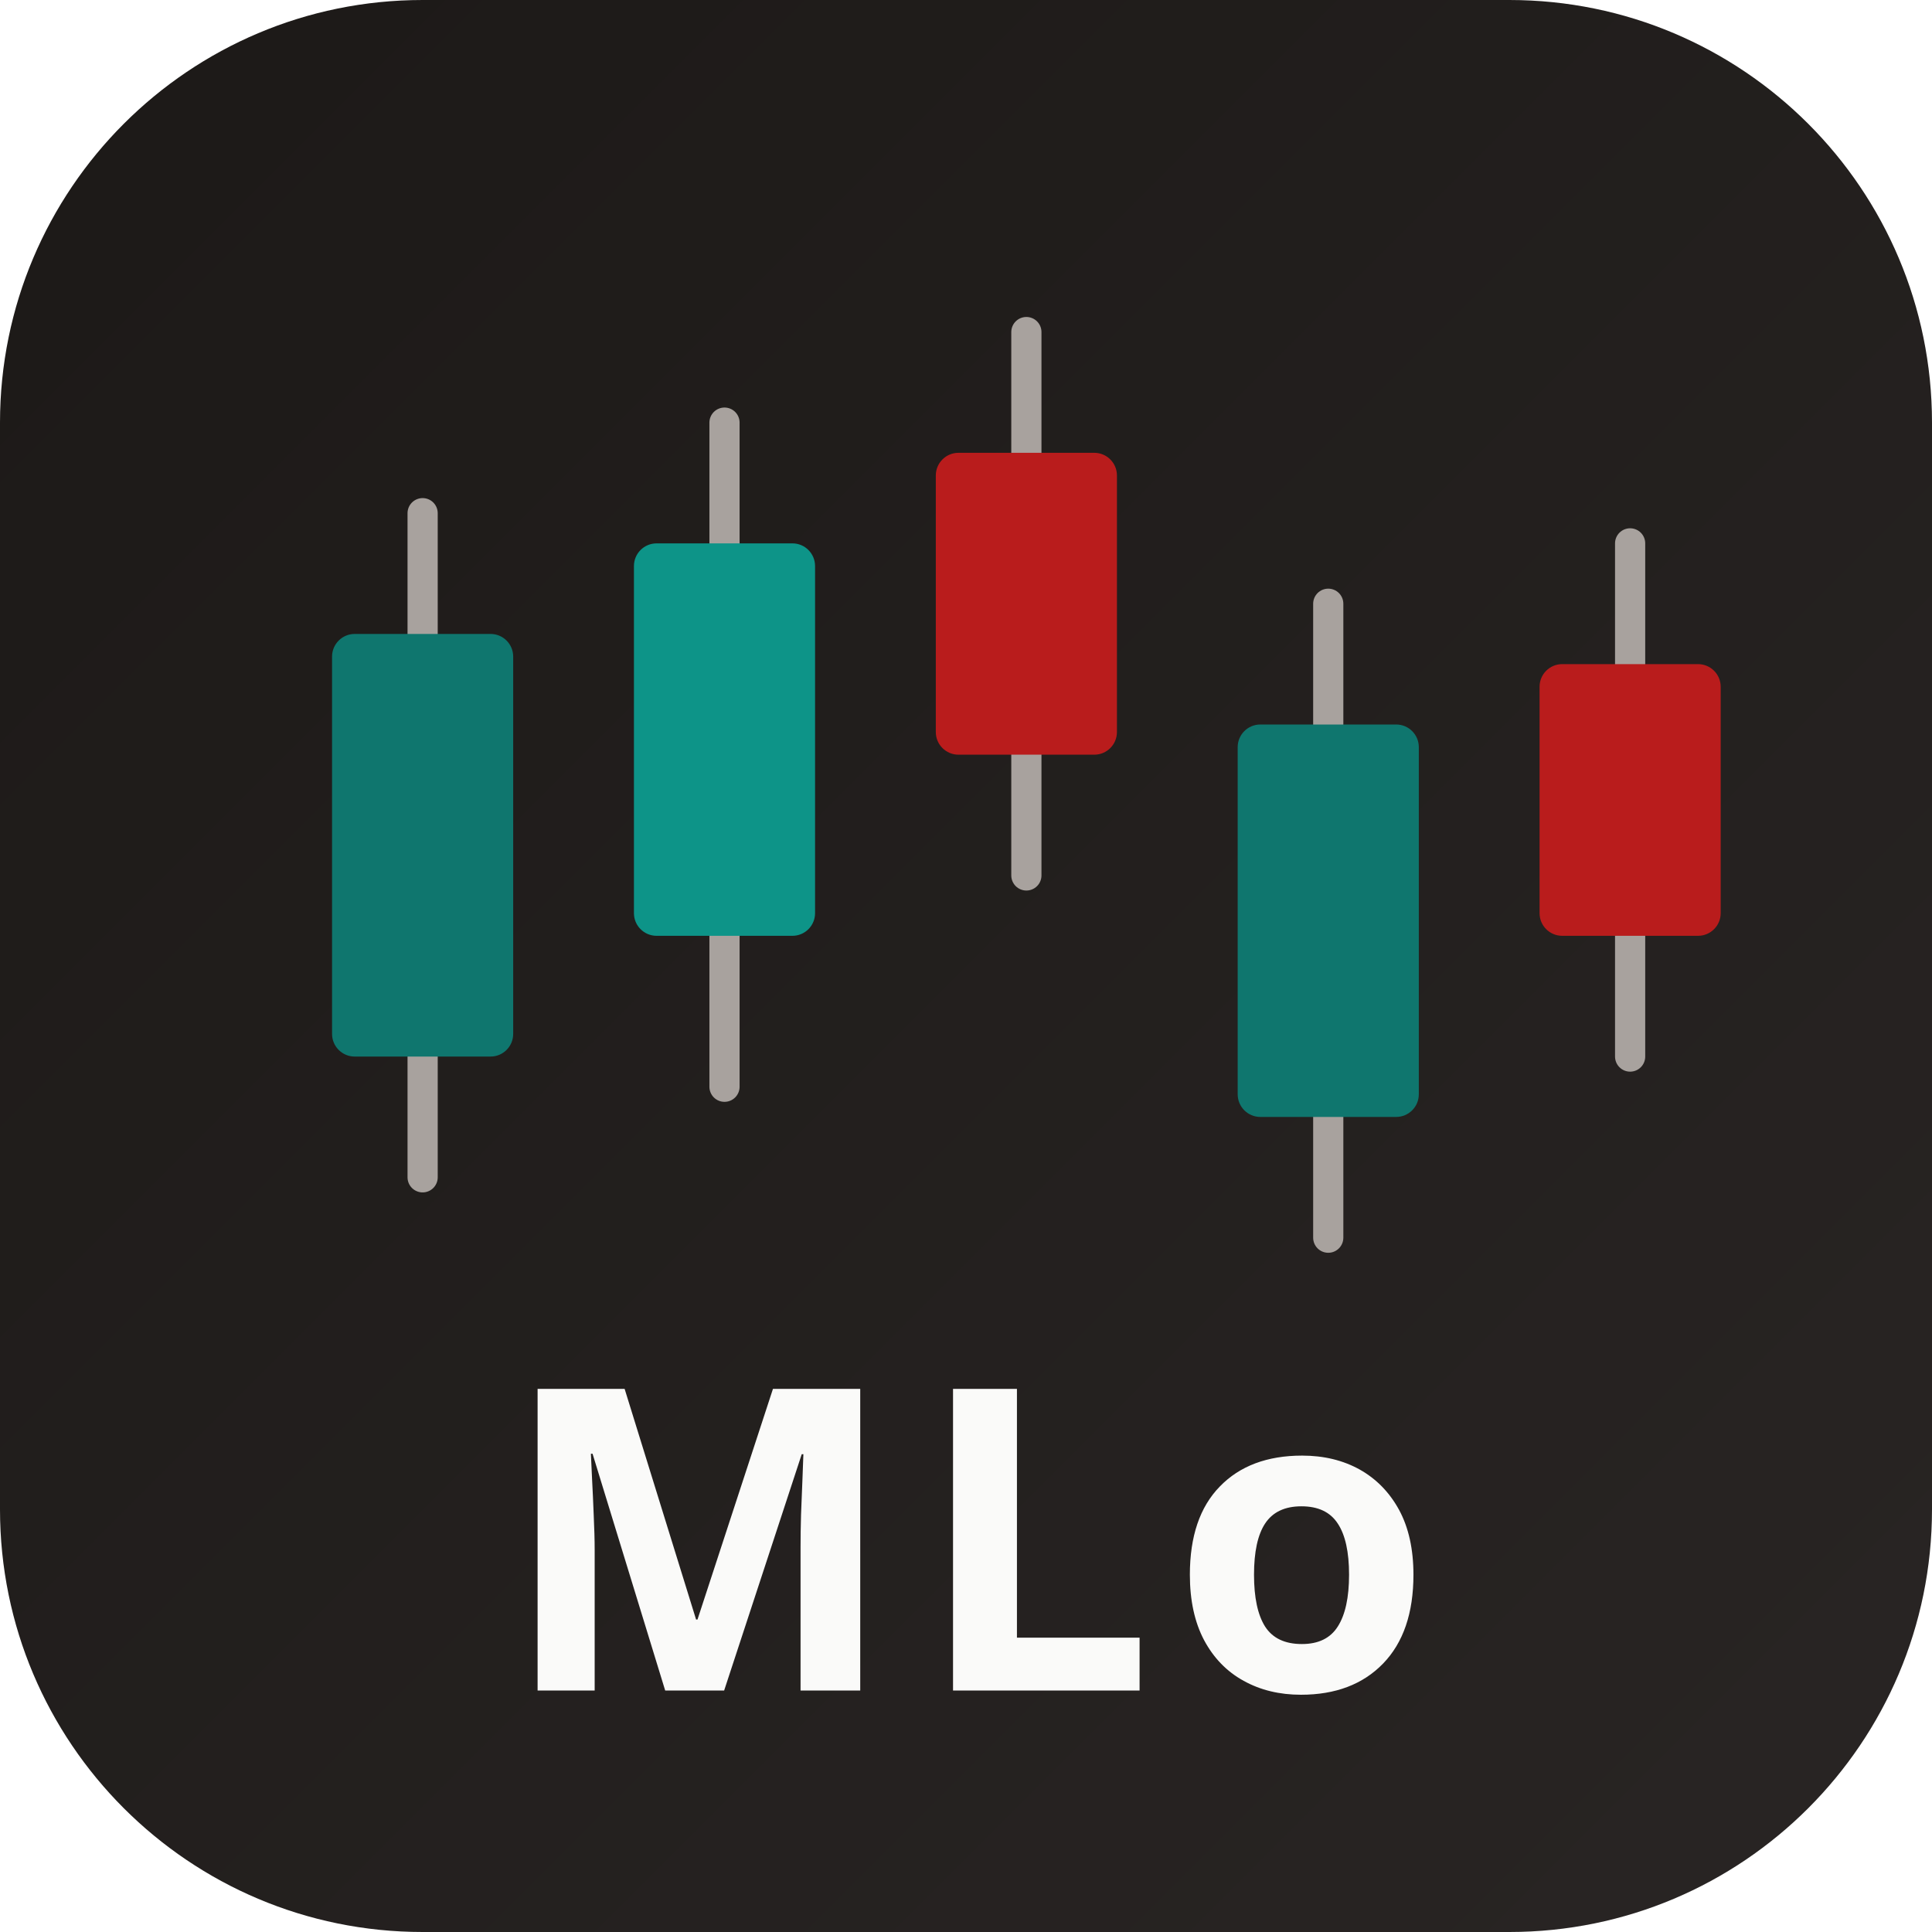
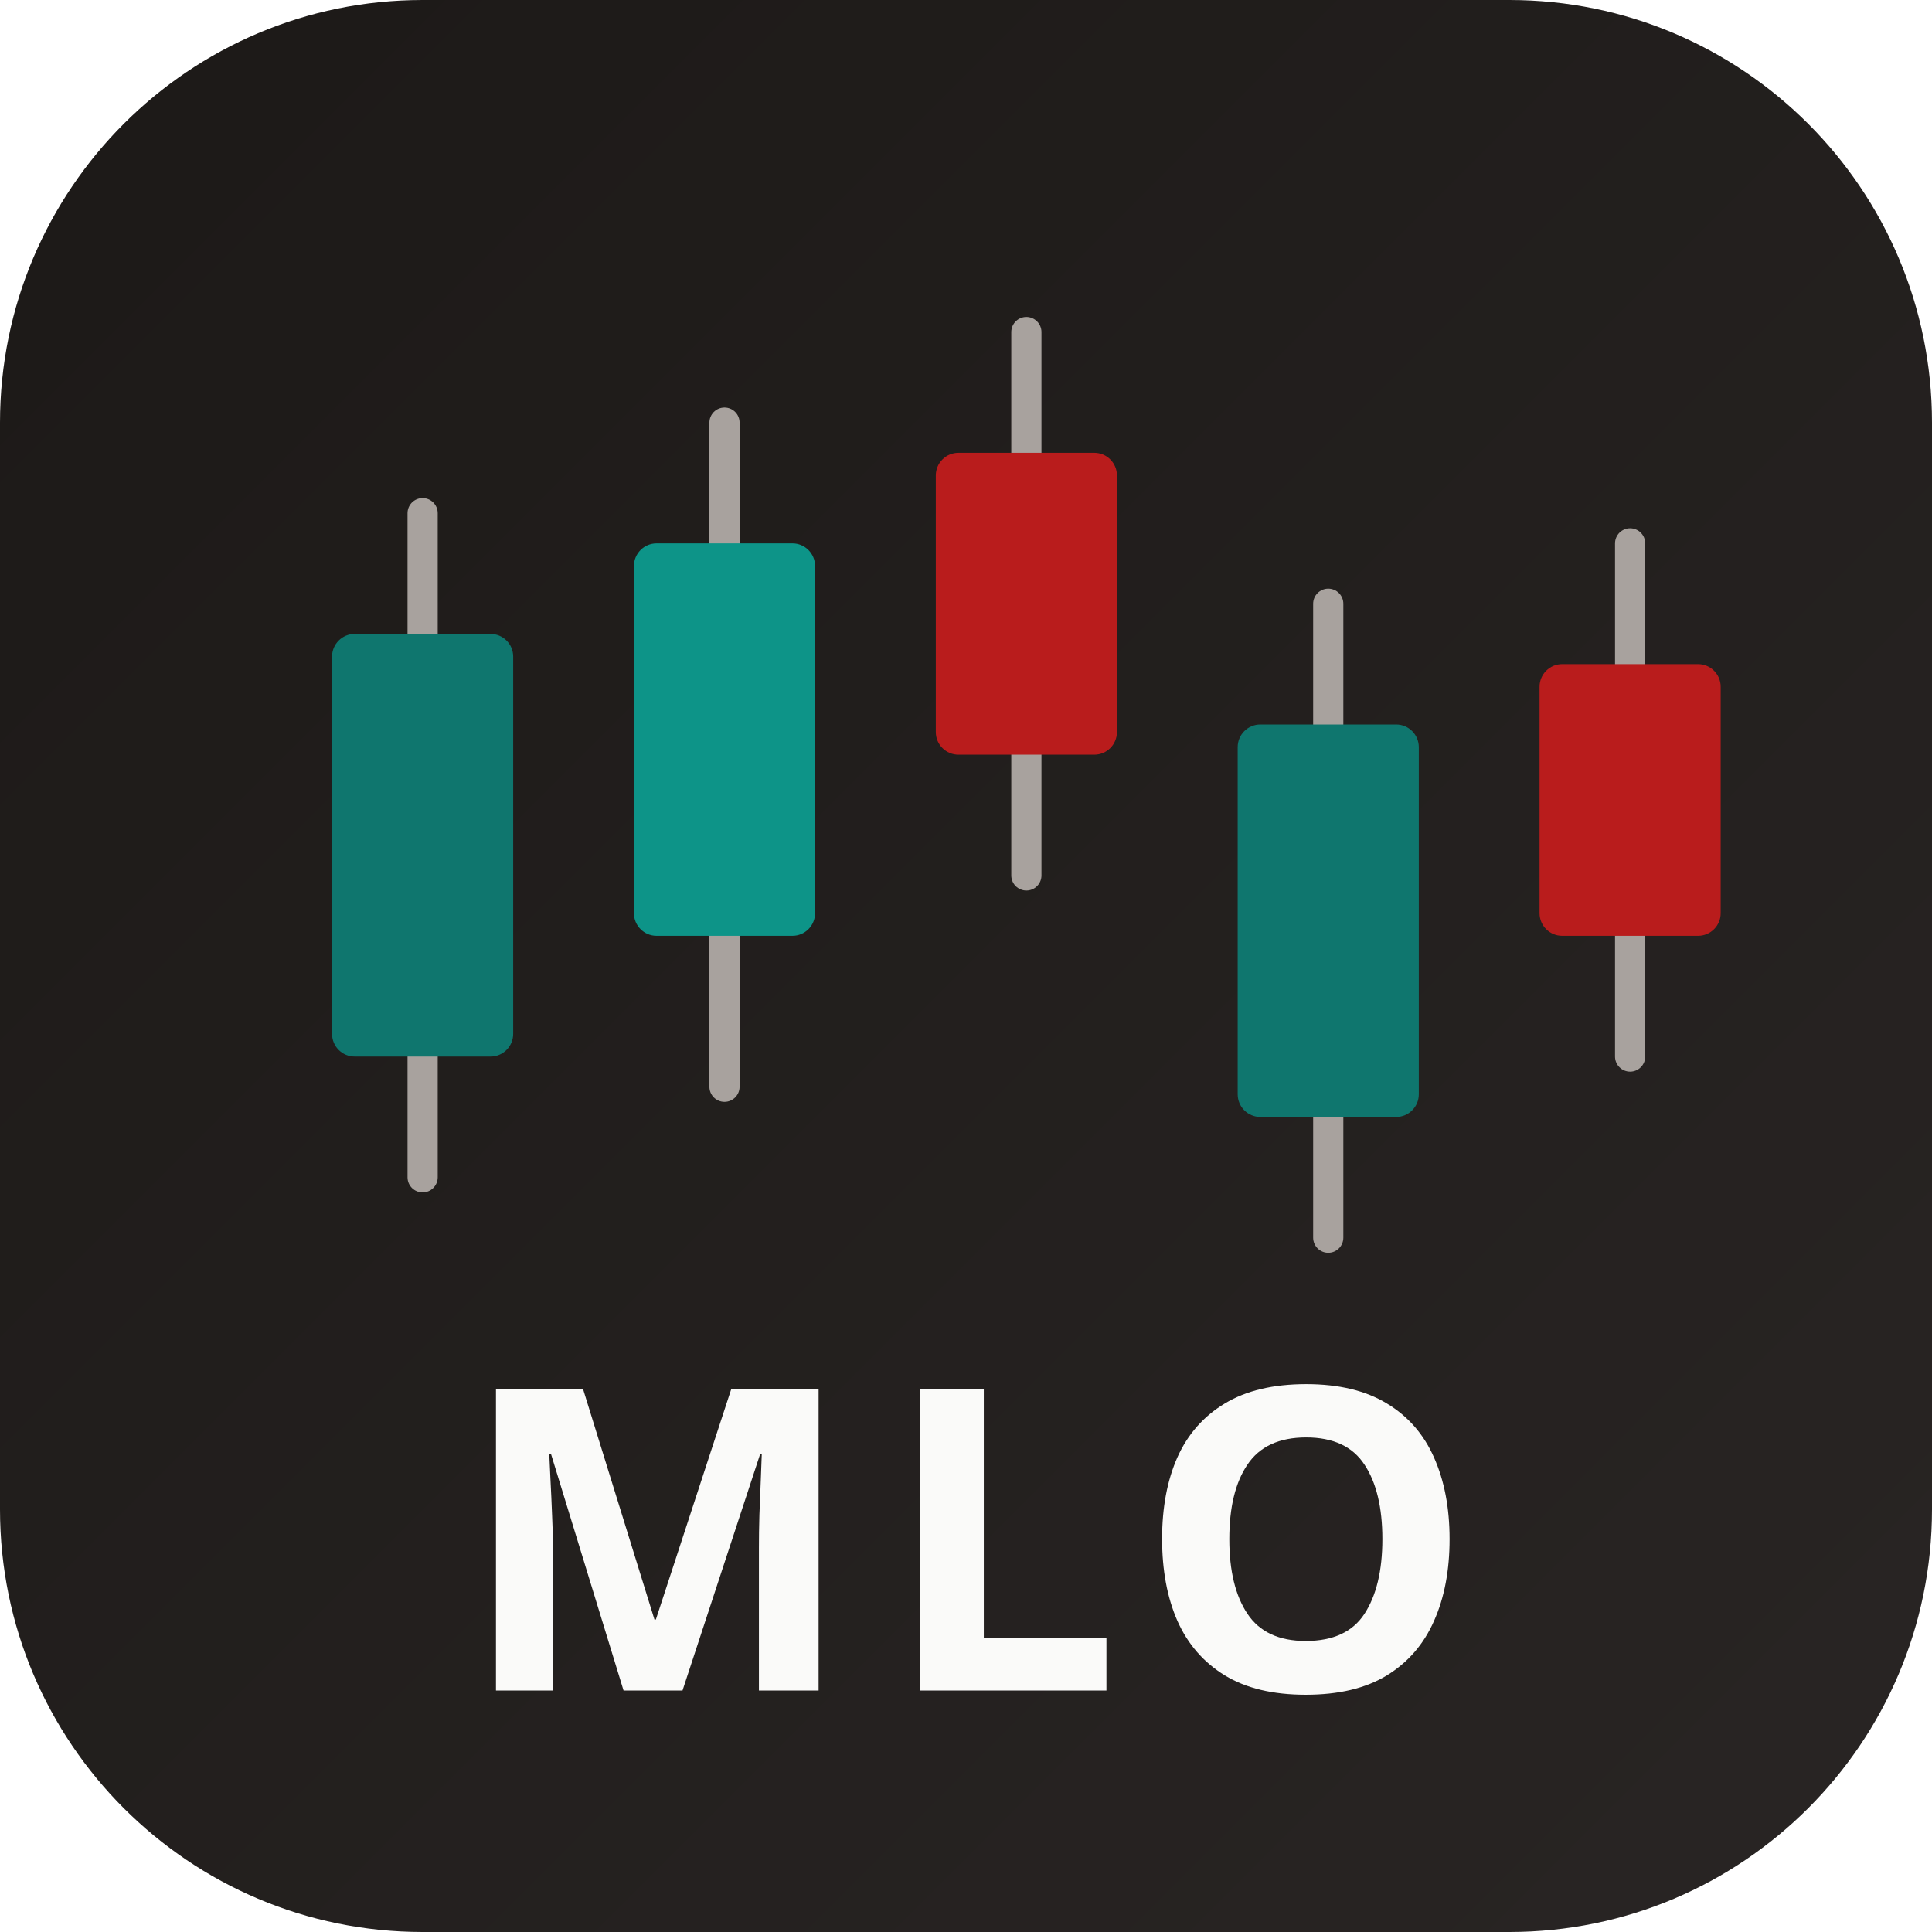
- <svg xmlns="http://www.w3.org/2000/svg" viewBox="0 0 128 128" role="img" aria-label="MLo">
+ <svg xmlns="http://www.w3.org/2000/svg" viewBox="0 0 128 128" role="img" aria-label="MLO">
  <defs>
    <linearGradient id="bg" x1="0" y1="0" x2="128" y2="128" gradientUnits="userSpaceOnUse">
      <stop stop-color="#1c1917" />
      <stop offset="1" stop-color="#292524" />
    </linearGradient>
  </defs>
  <rect width="128" height="128" rx="28" fill="url(#bg)" />
  <g stroke-linecap="round">
    <line x1="28" y1="34" x2="28" y2="78" stroke="#a8a29e" stroke-width="2" />
    <rect x="22" y="42" width="12" height="28" rx="1.5" fill="#0f766e" />
    <line x1="48" y1="28" x2="48" y2="72" stroke="#a8a29e" stroke-width="2" />
    <rect x="42" y="36" width="12" height="26" rx="1.5" fill="#0d9488" />
    <line x1="68" y1="22" x2="68" y2="58" stroke="#a8a29e" stroke-width="2" />
    <rect x="62" y="30" width="12" height="20" rx="1.5" fill="#b91c1c" />
    <line x1="88" y1="40" x2="88" y2="82" stroke="#a8a29e" stroke-width="2" />
    <rect x="82" y="48" width="12" height="26" rx="1.5" fill="#0f766e" />
    <line x1="108" y1="36" x2="108" y2="70" stroke="#a8a29e" stroke-width="2" />
    <rect x="102" y="44" width="12" height="18" rx="1.5" fill="#b91c1c" />
  </g>
-   <text x="64" y="112" text-anchor="middle" font-family="ui-sans-serif, system-ui, Segoe UI, sans-serif" font-size="28" font-weight="700" letter-spacing="0.04em" fill="#fafaf9">MLo</text>
+   <text x="64" y="112" text-anchor="middle" font-family="ui-sans-serif, system-ui, Segoe UI, sans-serif" font-size="28" font-weight="700" letter-spacing="0.06em" fill="#fafaf9">MLO</text>
</svg>
